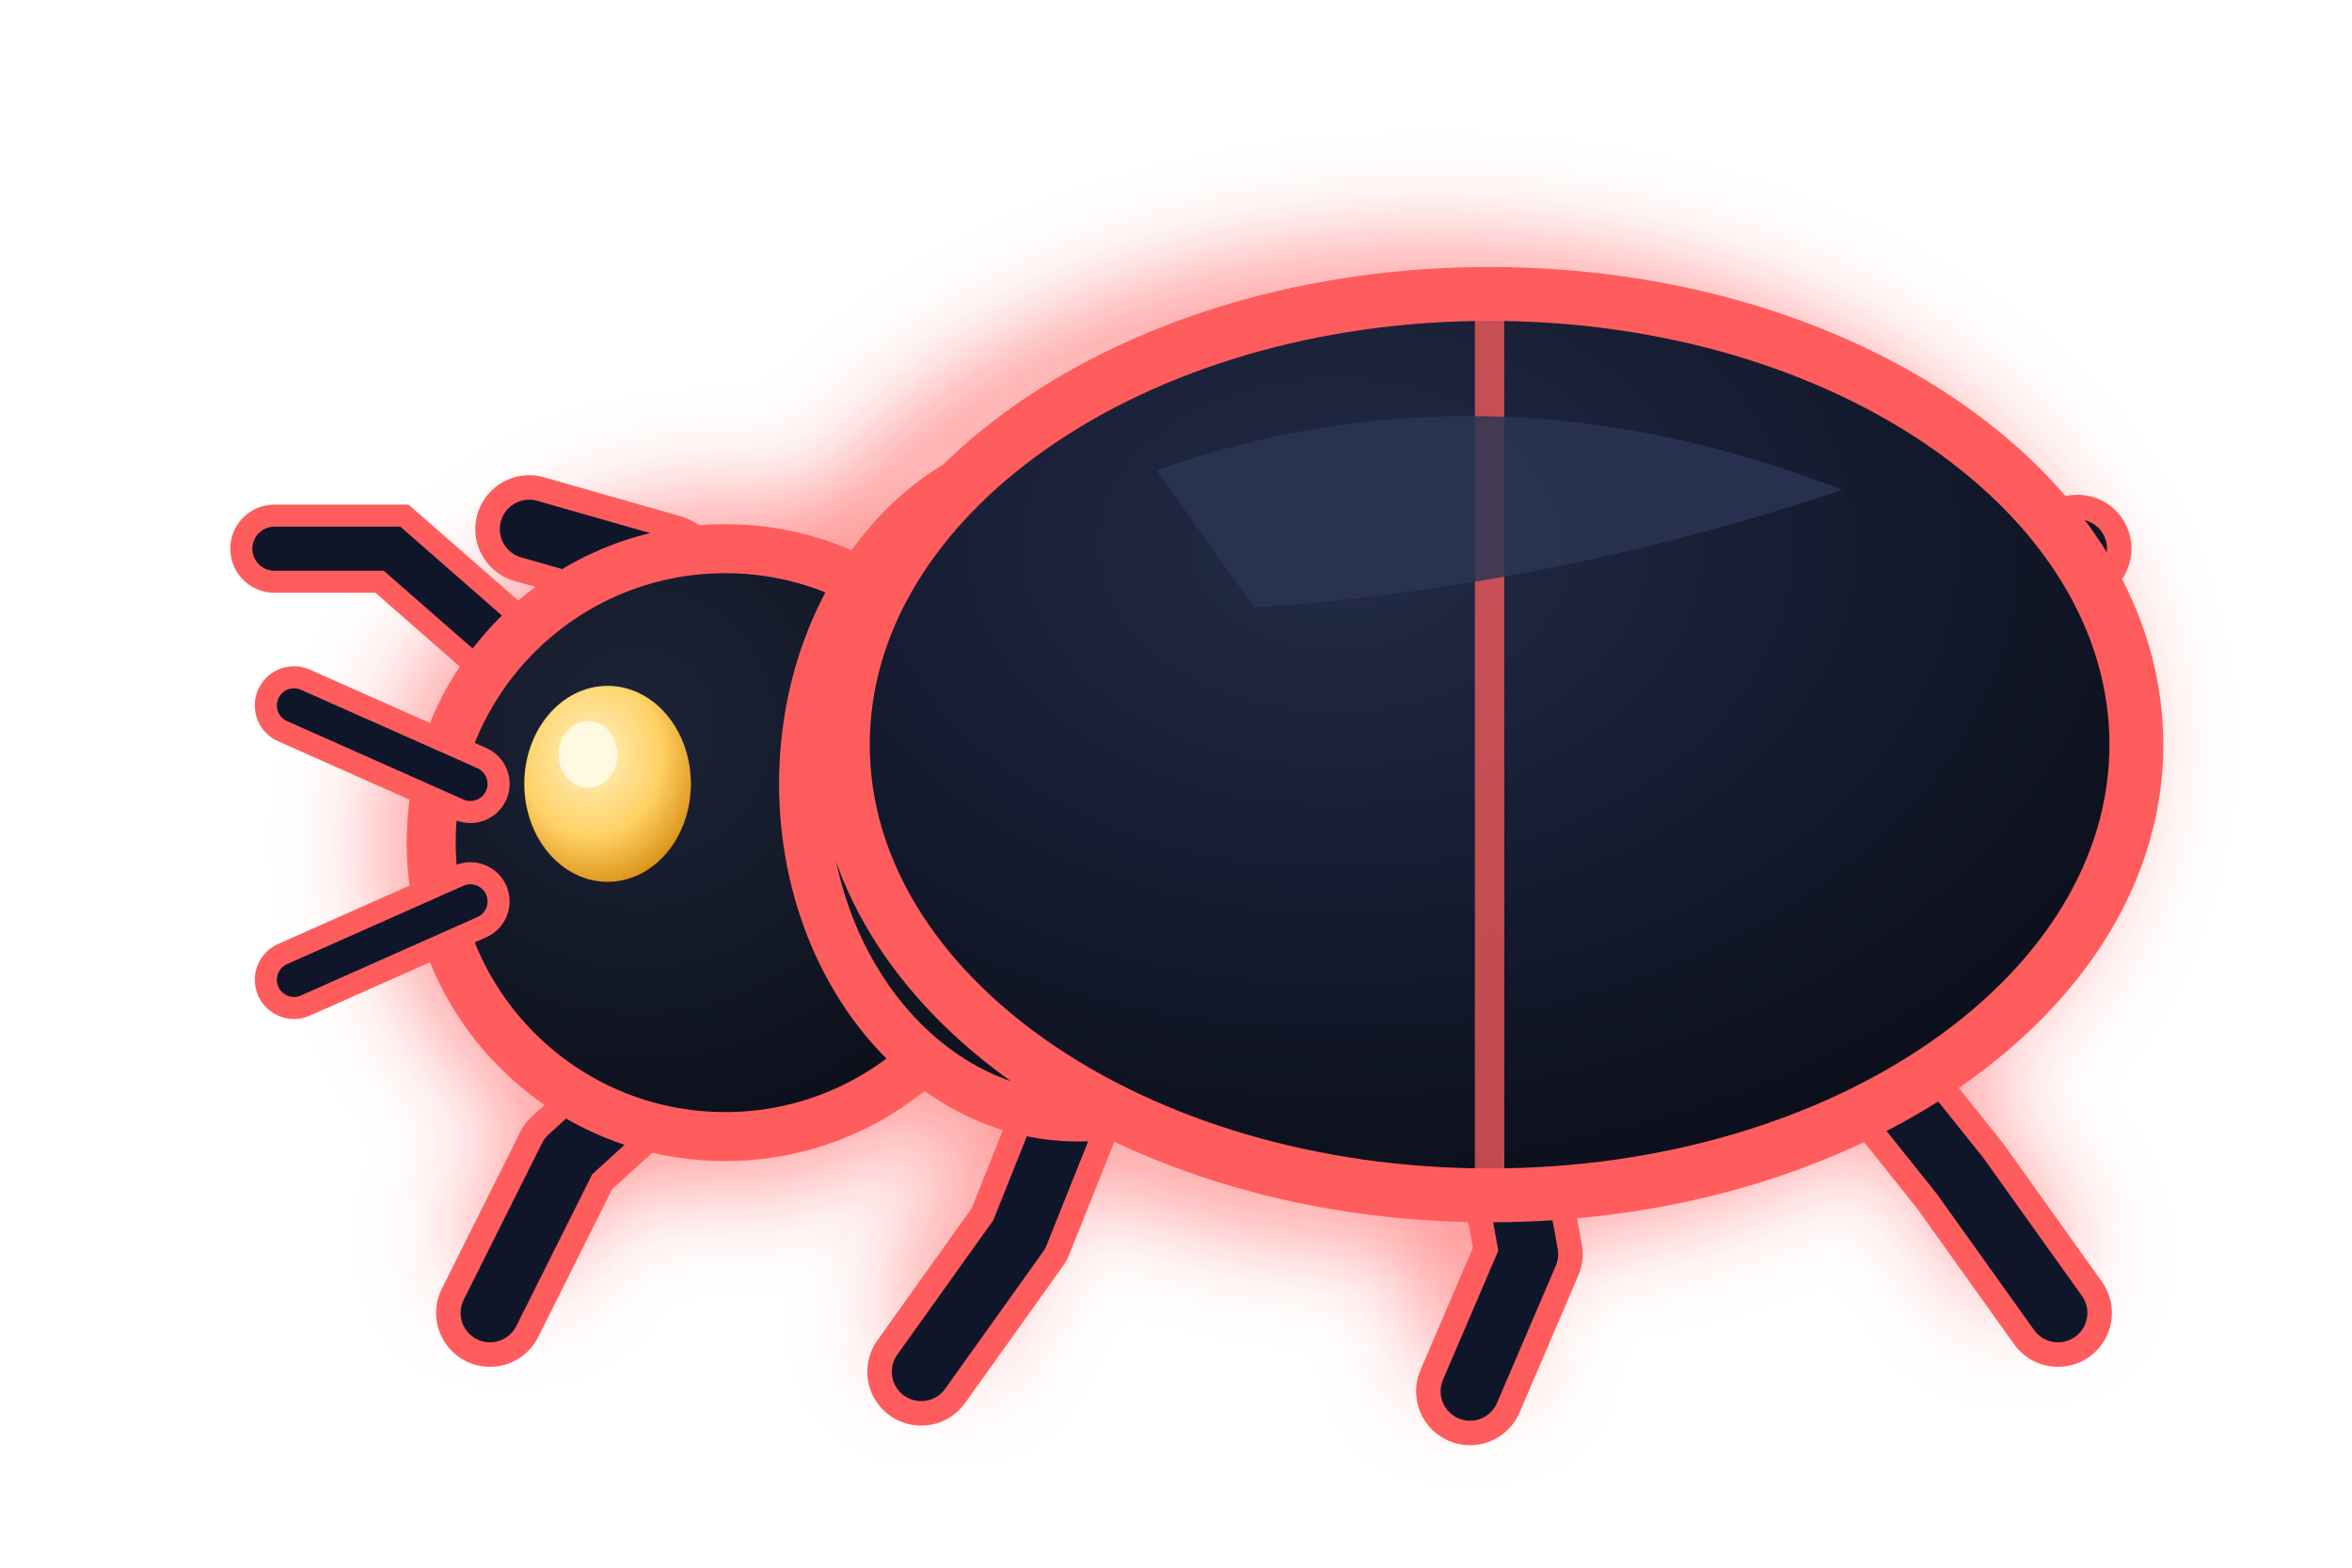
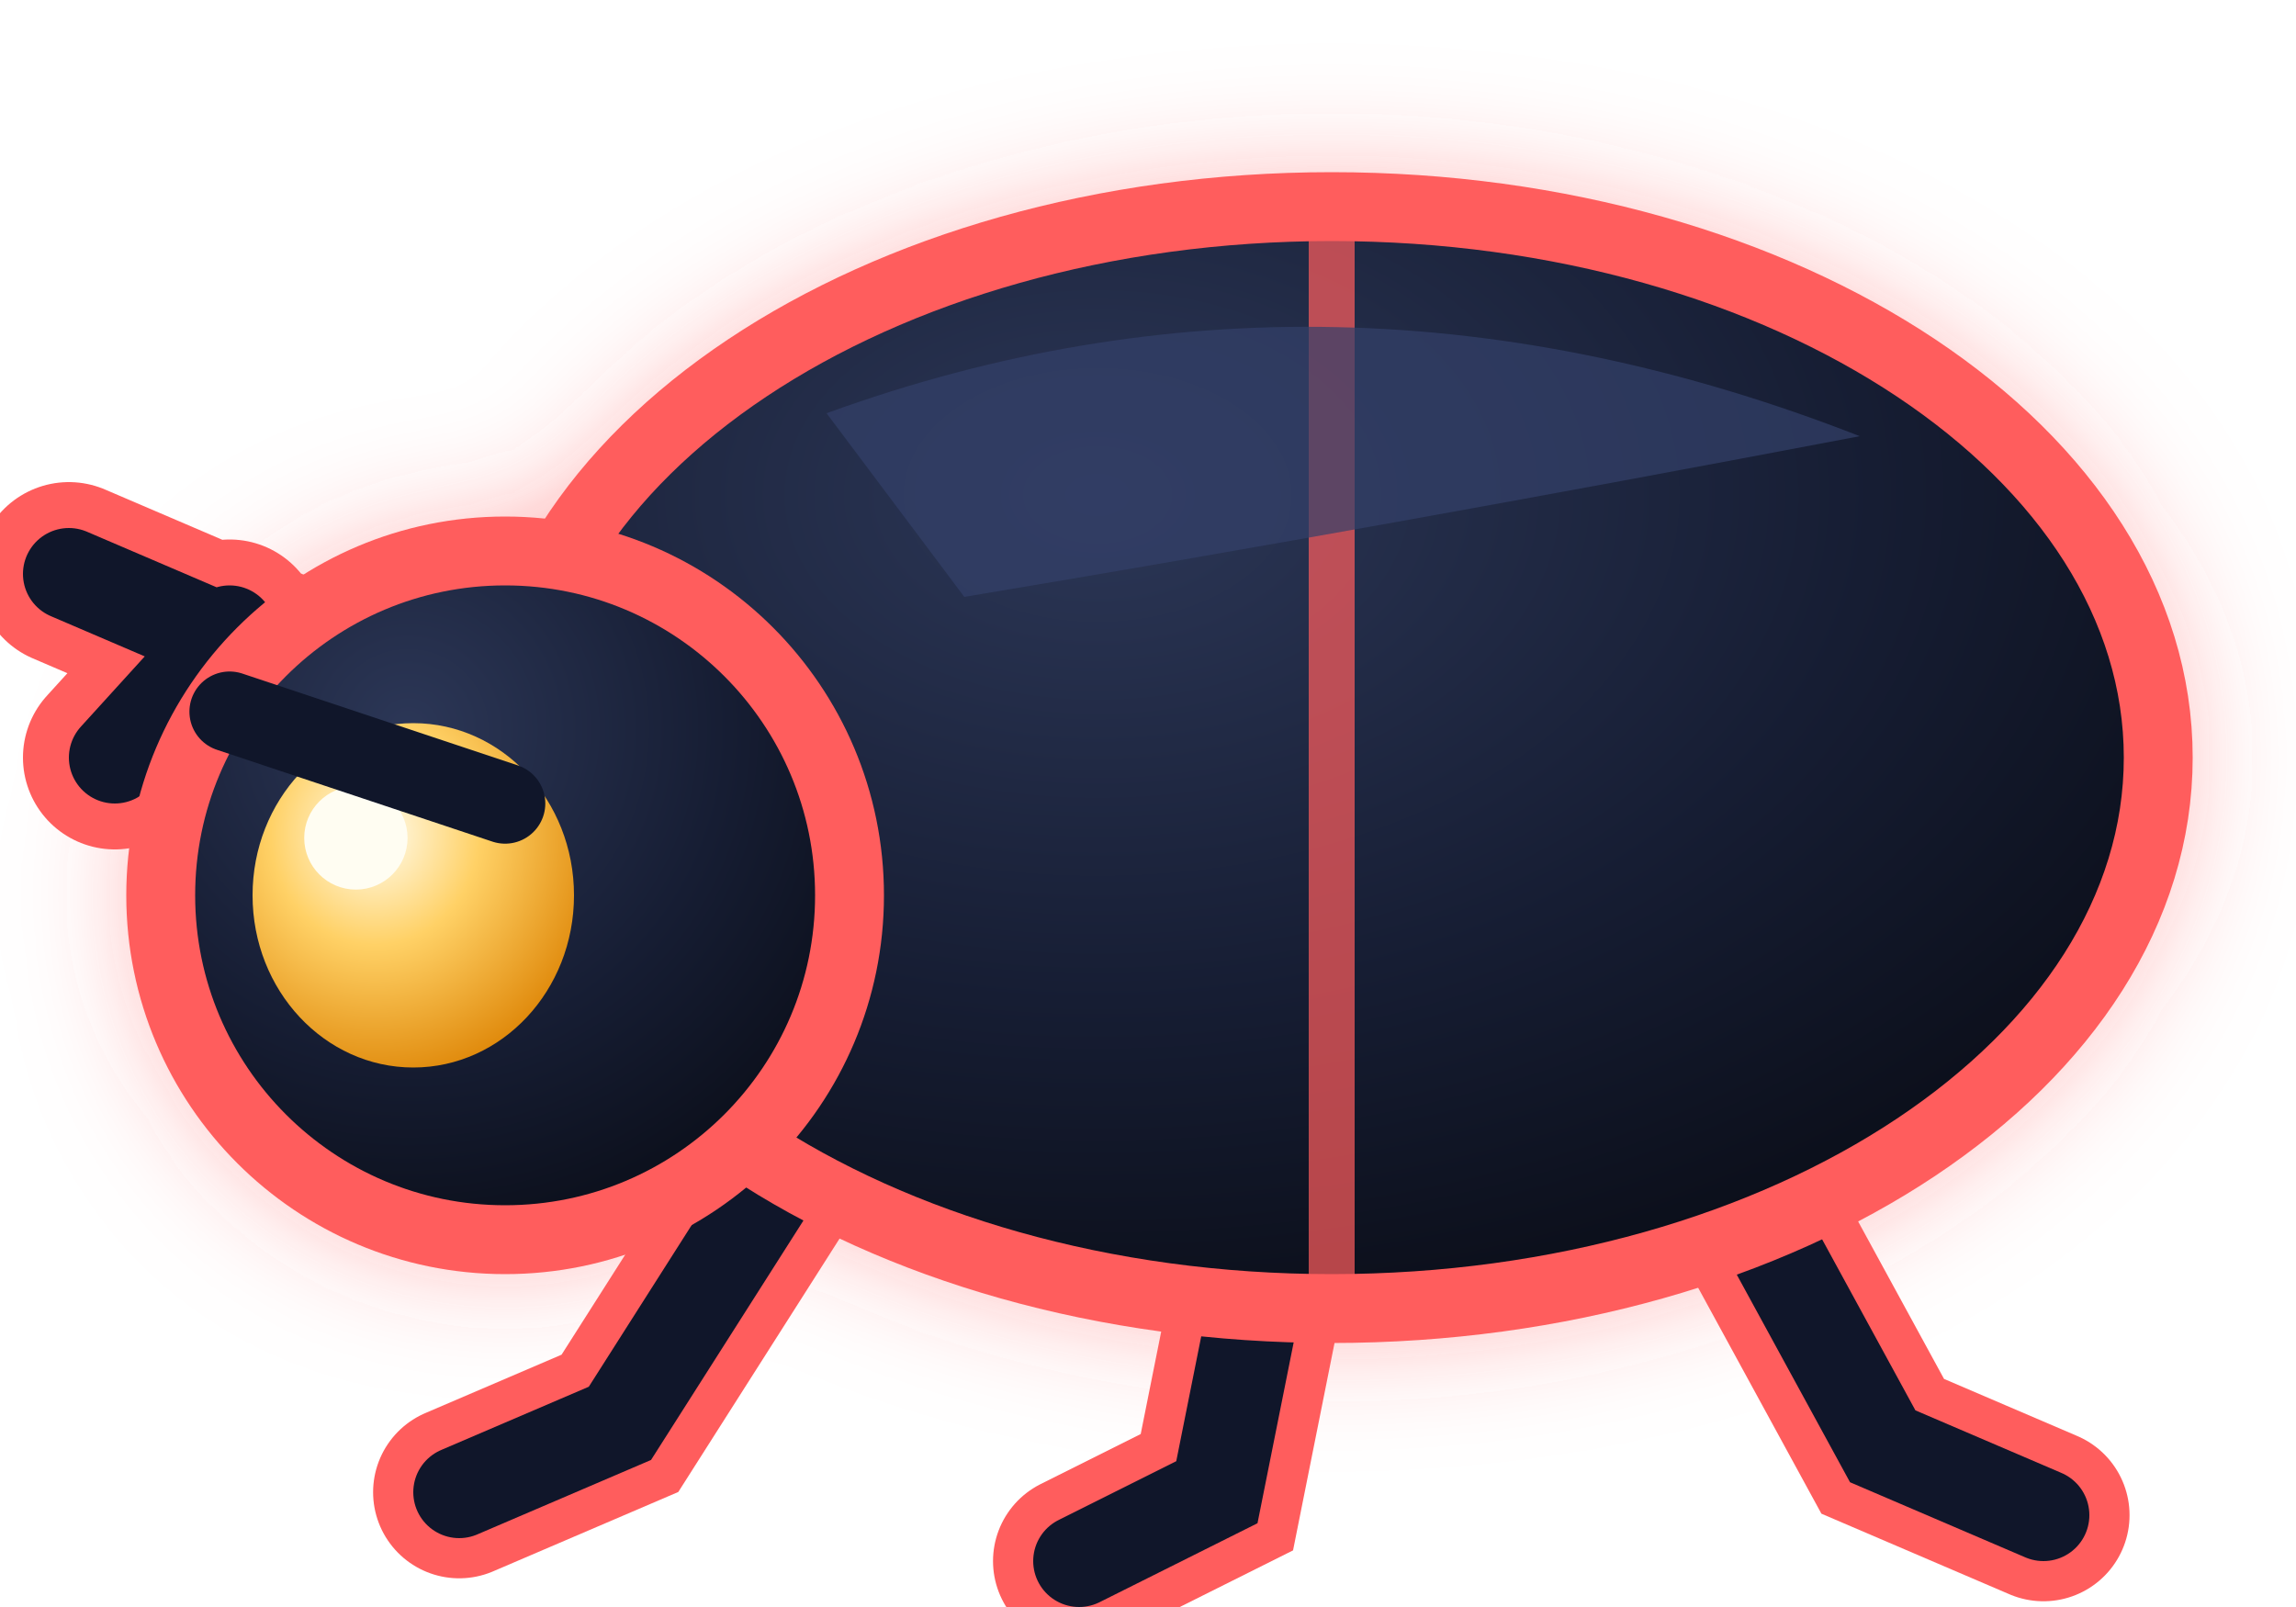
- <svg xmlns="http://www.w3.org/2000/svg" viewBox="0 0 240 160" width="240" height="160">
+ <svg xmlns="http://www.w3.org/2000/svg" viewBox="0 0 200 140" width="200" height="140">
  <defs>
-     <radialGradient id="shell" cx="38%" cy="28%" r="78%">
-       <stop offset="0%" stop-color="#232c47" />
-       <stop offset="55%" stop-color="#141a2e" />
-       <stop offset="100%" stop-color="#0b0e18" />
+     <radialGradient id="body" cx="36%" cy="26%" r="80%">
+       <stop offset="0%" stop-color="#2c3757" />
+       <stop offset="58%" stop-color="#161d33" />
+       <stop offset="100%" stop-color="#0a0d17" />
    </radialGradient>
-     <radialGradient id="head" cx="35%" cy="30%" r="80%">
-       <stop offset="0%" stop-color="#1c2438" />
-       <stop offset="100%" stop-color="#0b0e18" />
+     <radialGradient id="eye" cx="38%" cy="32%" r="72%">
+       <stop offset="0%" stop-color="#fffdf2" />
+       <stop offset="45%" stop-color="#ffd166" />
+       <stop offset="100%" stop-color="#e08a0c" />
    </radialGradient>
-     <filter id="glow" x="-40%" y="-40%" width="180%" height="180%">
-       <feGaussianBlur stdDeviation="5" />
+     <linearGradient id="wing" x1="0" y1="0" x2="0" y2="1">
+       <stop offset="0%" stop-color="#cfe2ff" stop-opacity="0.85" />
+       <stop offset="100%" stop-color="#8fb7ff" stop-opacity="0.35" />
+     </linearGradient>
+     <filter id="glow" x="-45%" y="-45%" width="190%" height="190%">
+       <feGaussianBlur stdDeviation="6" />
    </filter>
-     <radialGradient id="eye" cx="40%" cy="35%" r="70%">
-       <stop offset="0%" stop-color="#fff3c4" />
-       <stop offset="60%" stop-color="#ffd166" />
-       <stop offset="100%" stop-color="#d98f12" />
-     </radialGradient>
  </defs>
-   <g filter="url(#glow)" opacity="0.55" fill="none" stroke="#ff2d2d" stroke-width="9" stroke-linecap="round" stroke-linejoin="round">
-     <path d="M78 96 L52 126 M110 104 L96 134 M150 104 L150 136 M186 98 L206 128" />
-     <ellipse cx="146" cy="76" rx="66" ry="46" />
-     <ellipse cx="74" cy="86" rx="30" ry="30" />
+   <g filter="url(#glow)" opacity="0.5">
+     <ellipse cx="116" cy="66" rx="72" ry="48" fill="#ff2d2d" />
+     <circle cx="44" cy="78" r="30" fill="#ff2d2d" />
  </g>
-   <g stroke-linecap="round" stroke-linejoin="round" fill="none">
-     <g stroke="#ff5d5d" stroke-width="11">
-       <path d="M80 98 L58 118 L50 134" />
-       <path d="M112 106 L104 126 L94 140" />
-       <path d="M152 106 L156 128 L150 142" />
-       <path d="M184 100 L200 120 L210 134" />
-       <path d="M92 74 L68 58 L54 54" />
-       <path d="M176 72 L198 58 L212 56" />
+   <g stroke-linecap="round" fill="none">
+     <g stroke="#ff5d5d" stroke-width="15">
+       <path d="M68 102 L54 124 L40 130" />
+       <path d="M110 110 L106 130 L94 136" />
+       <path d="M152 104 L164 126 L178 132" />
    </g>
-     <g stroke="#10162a" stroke-width="6">
-       <path d="M80 98 L58 118 L50 134" />
-       <path d="M112 106 L104 126 L94 140" />
-       <path d="M152 106 L156 128 L150 142" />
-       <path d="M184 100 L200 120 L210 134" />
-       <path d="M92 74 L68 58 L54 54" />
-       <path d="M176 72 L198 58 L212 56" />
+     <g stroke="#10162a" stroke-width="8">
+       <path d="M68 102 L54 124 L40 130" />
+       <path d="M110 110 L106 130 L94 136" />
+       <path d="M152 104 L164 126 L178 132" />
    </g>
  </g>
-   <g fill="none" stroke-linecap="round">
-     <path d="M56 70 L40 56 L28 56" stroke="#ff5d5d" stroke-width="9" />
-     <path d="M56 70 L40 56 L28 56" stroke="#10162a" stroke-width="4.5" />
+   <g stroke-linecap="round" fill="none">
+     <path d="M34 62 L6 50 M20 55 L10 66" stroke="#ff5d5d" stroke-width="16" />
+     <path d="M34 62 L6 50 M20 55 L10 66" stroke="#10162a" stroke-width="8" />
  </g>
-   <ellipse cx="74" cy="86" rx="30" ry="30" fill="url(#head)" stroke="#ff5d5d" stroke-width="5" />
-   <g fill="none" stroke-linecap="round">
-     <path d="M48 92 L30 100 M48 80 L30 72" stroke="#ff5d5d" stroke-width="8" />
-     <path d="M48 92 L30 100 M48 80 L30 72" stroke="#10162a" stroke-width="3.5" />
-   </g>
-   <ellipse cx="110" cy="80" rx="28" ry="34" fill="url(#head)" stroke="#ff5d5d" stroke-width="5" />
-   <ellipse cx="152" cy="76" rx="66" ry="46" fill="url(#shell)" stroke="#ff5d5d" stroke-width="5.5" />
-   <path d="M152 31 L152 121" stroke="#ff5d5d" stroke-width="3" opacity="0.75" />
-   <path d="M118 48 Q152 36 188 50 Q158 60 128 62 Z" fill="#2a3552" opacity="0.85" />
-   <ellipse cx="62" cy="80" rx="8.5" ry="10" fill="url(#eye)" />
-   <ellipse cx="60" cy="77" rx="3" ry="3.4" fill="#fffbe8" opacity="0.9" />
+   <ellipse cx="116" cy="66" rx="72" ry="48" fill="url(#body)" stroke="#ff5d5d" stroke-width="6" />
+   <path d="M116 18 L116 114" stroke="#ff5d5d" stroke-width="4" opacity="0.7" />
+   <path d="M72 36 Q116 20 162 38 Q120 46 84 52 Z" fill="#33406a" opacity="0.7" />
+   <circle cx="44" cy="78" r="30" fill="url(#body)" stroke="#ff5d5d" stroke-width="6" />
+   <ellipse cx="36" cy="78" rx="14" ry="15" fill="url(#eye)" />
+   <circle cx="31" cy="73" r="4.5" fill="#fffdf2" />
+   <path d="M20 62 L44 70" stroke="#10162a" stroke-width="7" stroke-linecap="round" />
</svg>
